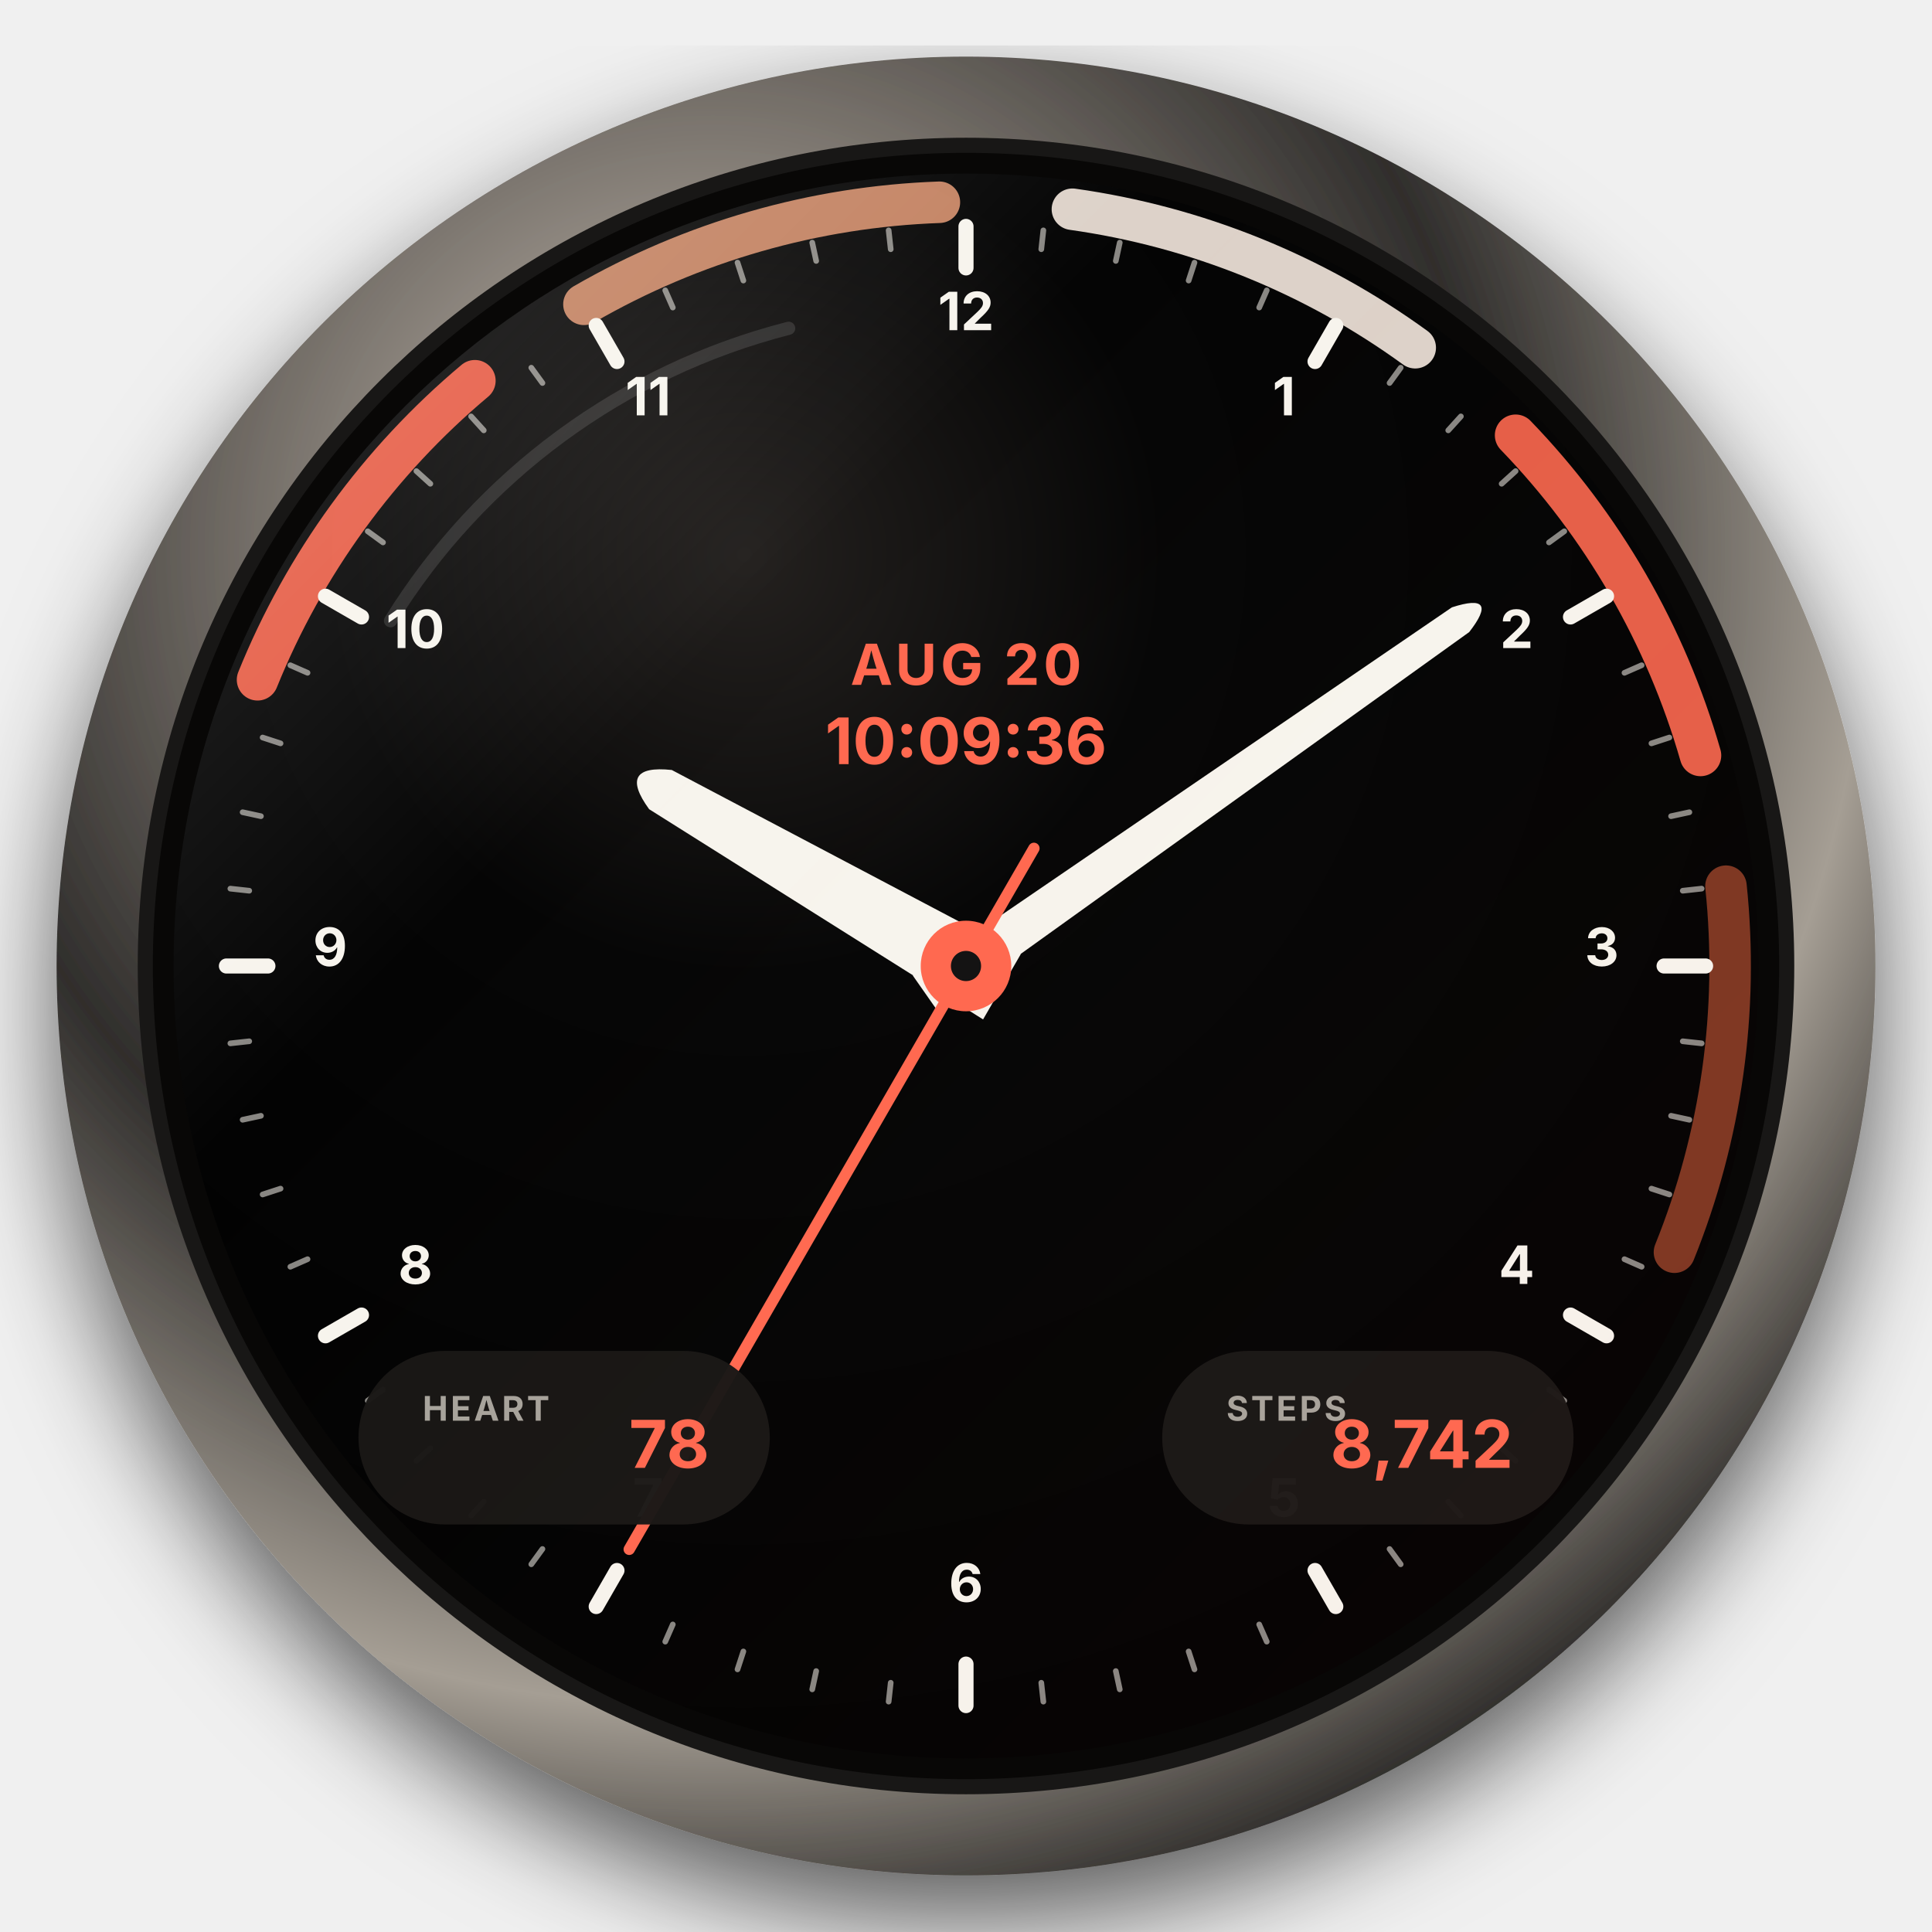
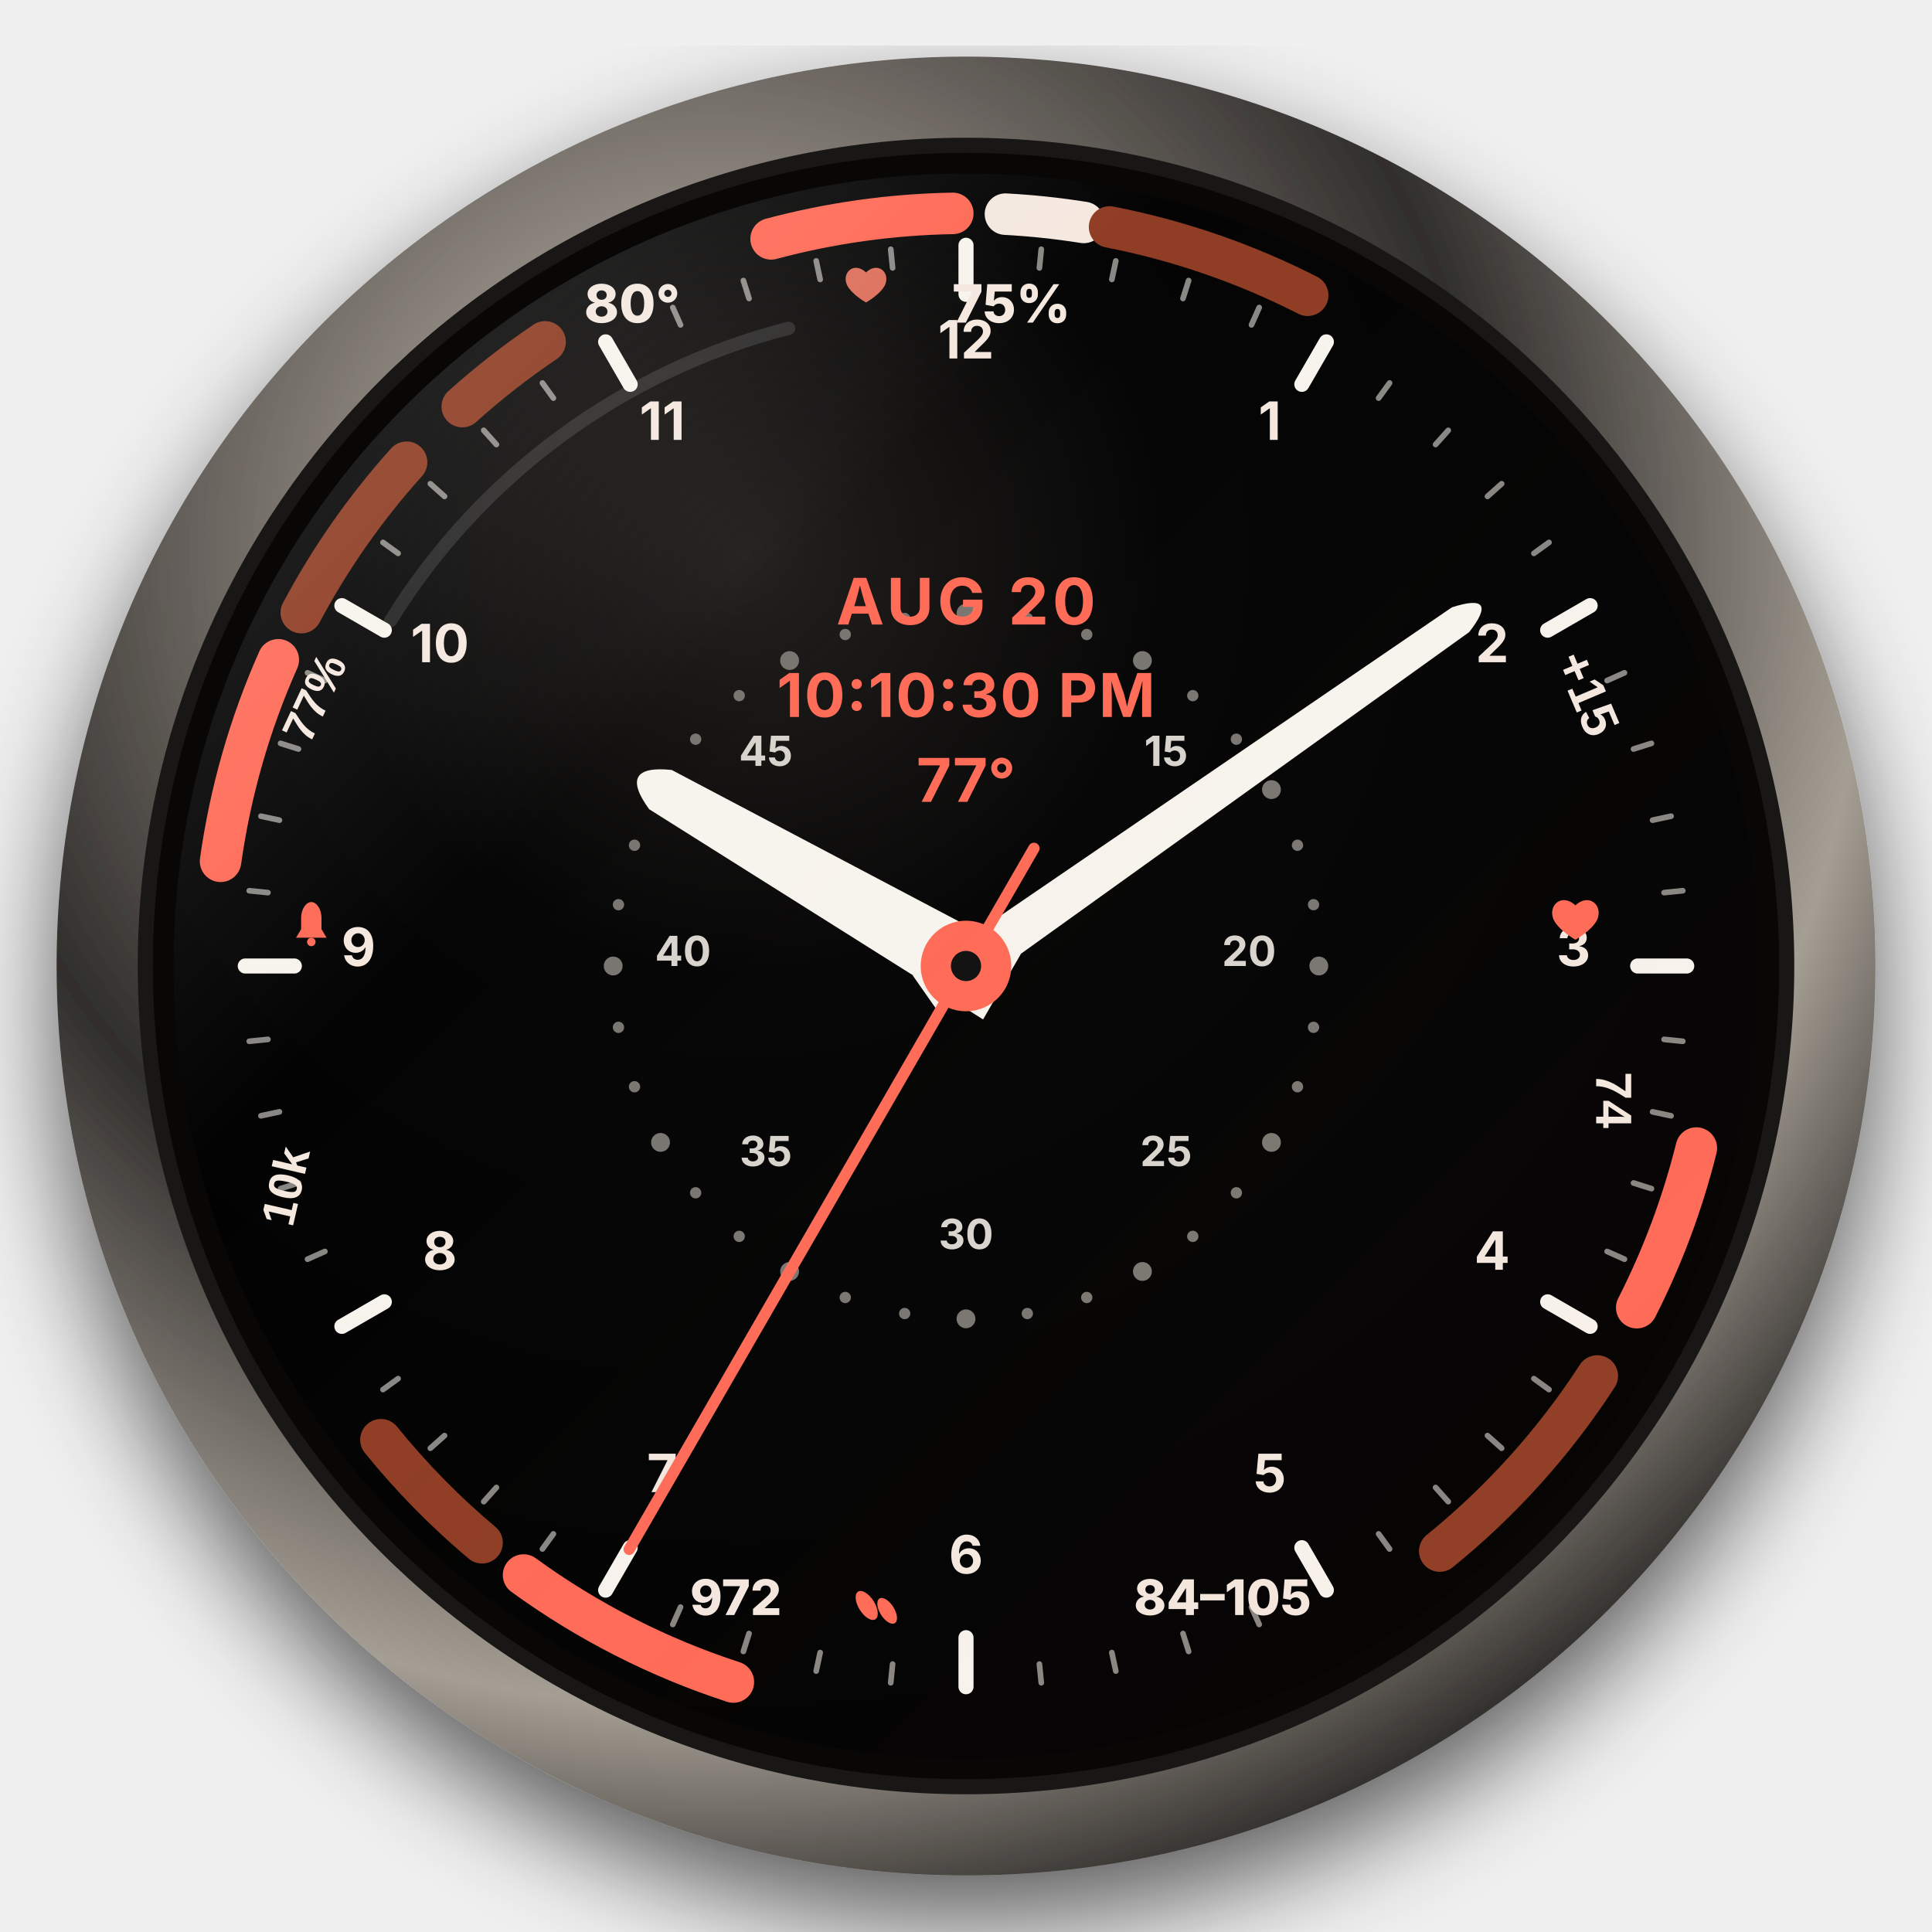
- <svg xmlns="http://www.w3.org/2000/svg" width="1024" height="1024" viewBox="0 0 1024 1024" role="img" aria-label="Ember Atlas live health watch face">
+ <svg xmlns="http://www.w3.org/2000/svg" width="1024" height="1024" viewBox="0 0 1024 1024" role="img" aria-label="Reference Replica live health watch face">
  <defs>
    <radialGradient id="case" cx="36%" cy="27%" r="78%">
      <stop stop-color="#ece5db" />
      <stop offset=".24" stop-color="#8e877f" />
      <stop offset=".55" stop-color="#302e2c" />
      <stop offset=".82" stop-color="#a59e94" />
      <stop offset="1" stop-color="#2b2927" />
    </radialGradient>
    <radialGradient id="glass" cx="36%" cy="24%" r="78%">
      <stop stop-color="#24211f" />
      <stop offset=".34" stop-color="#050505" />
      <stop offset="1" stop-color="#000" />
    </radialGradient>
    <linearGradient id="glint" x1="0" y1="0" x2="1" y2="1">
      <stop stop-color="#fff" stop-opacity=".18" />
      <stop offset=".32" stop-color="#fff" stop-opacity="0" />
-       <stop offset="1" stop-color="#ff684f" stop-opacity=".04" />
+       <stop offset="1" stop-color="#dd715d" stop-opacity=".04" />
    </linearGradient>
    <filter id="shadow" x="-30%" y="-30%" width="160%" height="160%">
      <feDropShadow dx="0" dy="24" stdDeviation="28" flood-color="#000" flood-opacity=".62" />
    </filter>
    <clipPath id="dialClip">
      <circle cx="512" cy="512" r="420" />
    </clipPath>
  </defs>
  <circle cx="512" cy="512" r="482" fill="url(#case)" filter="url(#shadow)" />
  <circle cx="512" cy="512" r="435" fill="#080706" stroke="#181716" stroke-width="8" />
  <circle cx="512" cy="512" r="420" fill="url(#glass)" />
  <g clip-path="url(#dialClip)">
-     <path d="M 136.5 360.3 A405 405 0 0 1 251.7 201.8" fill="none" stroke="#ff684f" stroke-width="22" stroke-linecap="round" opacity=".9" />
-     <path d="M 309.5 161.3 A405 405 0 0 1 497.9 107.2" fill="none" stroke="#d8916e" stroke-width="22" stroke-linecap="round" opacity=".9" />
-     <path d="M 568.4 110.9 A405 405 0 0 1 750.1 184.3" fill="none" stroke="#f5e9df" stroke-width="22" stroke-linecap="round" opacity=".9" />
-     <path d="M 803.3 230.7 A405 405 0 0 1 901.3 400.4" fill="none" stroke="#ff684f" stroke-width="22" stroke-linecap="round" opacity=".9" />
-     <path d="M 914.8 469.7 A405 405 0 0 1 887.5 663.7" fill="none" stroke="#8a3b24" stroke-width="22" stroke-linecap="round" opacity=".9" />
-     <line x1="512.0" y1="142.0" x2="512.0" y2="120.0" stroke="#f7f4ed" stroke-width="8" stroke-linecap="round" opacity="1" />
-     <line x1="551.9" y1="132.1" x2="553.0" y2="122.1" stroke="#f7f4ed" stroke-width="3" stroke-linecap="round" opacity="0.55" />
-     <line x1="591.4" y1="138.3" x2="593.5" y2="128.6" stroke="#f7f4ed" stroke-width="3" stroke-linecap="round" opacity="0.55" />
-     <line x1="630.0" y1="148.7" x2="633.1" y2="139.2" stroke="#f7f4ed" stroke-width="3" stroke-linecap="round" opacity="0.55" />
-     <line x1="667.4" y1="163.0" x2="671.4" y2="153.9" stroke="#f7f4ed" stroke-width="3" stroke-linecap="round" opacity="0.55" />
-     <line x1="697.0" y1="191.6" x2="708.0" y2="172.5" stroke="#f7f4ed" stroke-width="8" stroke-linecap="round" opacity="1" />
-     <line x1="736.5" y1="203.0" x2="742.4" y2="194.9" stroke="#f7f4ed" stroke-width="3" stroke-linecap="round" opacity="0.55" />
-     <line x1="767.6" y1="228.1" x2="774.3" y2="220.7" stroke="#f7f4ed" stroke-width="3" stroke-linecap="round" opacity="0.55" />
-     <line x1="795.9" y1="256.4" x2="803.3" y2="249.7" stroke="#f7f4ed" stroke-width="3" stroke-linecap="round" opacity="0.55" />
-     <line x1="821.0" y1="287.5" x2="829.1" y2="281.6" stroke="#f7f4ed" stroke-width="3" stroke-linecap="round" opacity="0.55" />
-     <line x1="832.4" y1="327.0" x2="851.5" y2="316.0" stroke="#f7f4ed" stroke-width="8" stroke-linecap="round" opacity="1" />
-     <line x1="861.0" y1="356.6" x2="870.1" y2="352.6" stroke="#f7f4ed" stroke-width="3" stroke-linecap="round" opacity="0.55" />
-     <line x1="875.3" y1="394.0" x2="884.8" y2="390.9" stroke="#f7f4ed" stroke-width="3" stroke-linecap="round" opacity="0.55" />
-     <line x1="885.7" y1="432.6" x2="895.4" y2="430.5" stroke="#f7f4ed" stroke-width="3" stroke-linecap="round" opacity="0.55" />
-     <line x1="891.9" y1="472.1" x2="901.9" y2="471.0" stroke="#f7f4ed" stroke-width="3" stroke-linecap="round" opacity="0.55" />
-     <line x1="882.0" y1="512.0" x2="904.0" y2="512.0" stroke="#f7f4ed" stroke-width="8" stroke-linecap="round" opacity="1" />
-     <line x1="891.9" y1="551.9" x2="901.9" y2="553.0" stroke="#f7f4ed" stroke-width="3" stroke-linecap="round" opacity="0.55" />
-     <line x1="885.7" y1="591.4" x2="895.4" y2="593.5" stroke="#f7f4ed" stroke-width="3" stroke-linecap="round" opacity="0.55" />
-     <line x1="875.3" y1="630.0" x2="884.8" y2="633.1" stroke="#f7f4ed" stroke-width="3" stroke-linecap="round" opacity="0.55" />
-     <line x1="861.0" y1="667.4" x2="870.1" y2="671.4" stroke="#f7f4ed" stroke-width="3" stroke-linecap="round" opacity="0.55" />
-     <line x1="832.4" y1="697.0" x2="851.5" y2="708.0" stroke="#f7f4ed" stroke-width="8" stroke-linecap="round" opacity="1" />
-     <line x1="821.0" y1="736.5" x2="829.1" y2="742.4" stroke="#f7f4ed" stroke-width="3" stroke-linecap="round" opacity="0.55" />
-     <line x1="795.9" y1="767.6" x2="803.3" y2="774.3" stroke="#f7f4ed" stroke-width="3" stroke-linecap="round" opacity="0.55" />
-     <line x1="767.6" y1="795.9" x2="774.3" y2="803.3" stroke="#f7f4ed" stroke-width="3" stroke-linecap="round" opacity="0.55" />
-     <line x1="736.5" y1="821.0" x2="742.4" y2="829.1" stroke="#f7f4ed" stroke-width="3" stroke-linecap="round" opacity="0.55" />
-     <line x1="697.0" y1="832.4" x2="708.0" y2="851.5" stroke="#f7f4ed" stroke-width="8" stroke-linecap="round" opacity="1" />
-     <line x1="667.4" y1="861.0" x2="671.4" y2="870.1" stroke="#f7f4ed" stroke-width="3" stroke-linecap="round" opacity="0.55" />
-     <line x1="630.0" y1="875.3" x2="633.1" y2="884.8" stroke="#f7f4ed" stroke-width="3" stroke-linecap="round" opacity="0.55" />
-     <line x1="591.4" y1="885.7" x2="593.5" y2="895.4" stroke="#f7f4ed" stroke-width="3" stroke-linecap="round" opacity="0.55" />
-     <line x1="551.9" y1="891.9" x2="553.0" y2="901.9" stroke="#f7f4ed" stroke-width="3" stroke-linecap="round" opacity="0.55" />
-     <line x1="512.0" y1="882.0" x2="512.0" y2="904.0" stroke="#f7f4ed" stroke-width="8" stroke-linecap="round" opacity="1" />
-     <line x1="472.1" y1="891.9" x2="471.0" y2="901.9" stroke="#f7f4ed" stroke-width="3" stroke-linecap="round" opacity="0.55" />
-     <line x1="432.6" y1="885.7" x2="430.5" y2="895.4" stroke="#f7f4ed" stroke-width="3" stroke-linecap="round" opacity="0.55" />
-     <line x1="394.0" y1="875.3" x2="390.9" y2="884.8" stroke="#f7f4ed" stroke-width="3" stroke-linecap="round" opacity="0.55" />
-     <line x1="356.6" y1="861.0" x2="352.6" y2="870.1" stroke="#f7f4ed" stroke-width="3" stroke-linecap="round" opacity="0.55" />
-     <line x1="327.0" y1="832.4" x2="316.0" y2="851.5" stroke="#f7f4ed" stroke-width="8" stroke-linecap="round" opacity="1" />
-     <line x1="287.5" y1="821.0" x2="281.6" y2="829.1" stroke="#f7f4ed" stroke-width="3" stroke-linecap="round" opacity="0.55" />
-     <line x1="256.4" y1="795.9" x2="249.7" y2="803.3" stroke="#f7f4ed" stroke-width="3" stroke-linecap="round" opacity="0.55" />
-     <line x1="228.1" y1="767.6" x2="220.7" y2="774.3" stroke="#f7f4ed" stroke-width="3" stroke-linecap="round" opacity="0.55" />
-     <line x1="203.0" y1="736.5" x2="194.9" y2="742.4" stroke="#f7f4ed" stroke-width="3" stroke-linecap="round" opacity="0.55" />
-     <line x1="191.6" y1="697.0" x2="172.5" y2="708.0" stroke="#f7f4ed" stroke-width="8" stroke-linecap="round" opacity="1" />
-     <line x1="163.0" y1="667.4" x2="153.9" y2="671.4" stroke="#f7f4ed" stroke-width="3" stroke-linecap="round" opacity="0.55" />
-     <line x1="148.7" y1="630.0" x2="139.2" y2="633.1" stroke="#f7f4ed" stroke-width="3" stroke-linecap="round" opacity="0.55" />
-     <line x1="138.3" y1="591.4" x2="128.6" y2="593.5" stroke="#f7f4ed" stroke-width="3" stroke-linecap="round" opacity="0.55" />
-     <line x1="132.1" y1="551.9" x2="122.1" y2="553.0" stroke="#f7f4ed" stroke-width="3" stroke-linecap="round" opacity="0.55" />
-     <line x1="142.0" y1="512.0" x2="120.0" y2="512.0" stroke="#f7f4ed" stroke-width="8" stroke-linecap="round" opacity="1" />
-     <line x1="132.1" y1="472.1" x2="122.1" y2="471.0" stroke="#f7f4ed" stroke-width="3" stroke-linecap="round" opacity="0.55" />
-     <line x1="138.3" y1="432.6" x2="128.6" y2="430.5" stroke="#f7f4ed" stroke-width="3" stroke-linecap="round" opacity="0.55" />
-     <line x1="148.7" y1="394.0" x2="139.2" y2="390.9" stroke="#f7f4ed" stroke-width="3" stroke-linecap="round" opacity="0.55" />
-     <line x1="163.0" y1="356.6" x2="153.9" y2="352.6" stroke="#f7f4ed" stroke-width="3" stroke-linecap="round" opacity="0.55" />
-     <line x1="191.6" y1="327.0" x2="172.5" y2="316.0" stroke="#f7f4ed" stroke-width="8" stroke-linecap="round" opacity="1" />
-     <line x1="203.0" y1="287.5" x2="194.9" y2="281.6" stroke="#f7f4ed" stroke-width="3" stroke-linecap="round" opacity="0.55" />
-     <line x1="228.1" y1="256.4" x2="220.7" y2="249.7" stroke="#f7f4ed" stroke-width="3" stroke-linecap="round" opacity="0.55" />
-     <line x1="256.4" y1="228.1" x2="249.7" y2="220.7" stroke="#f7f4ed" stroke-width="3" stroke-linecap="round" opacity="0.55" />
-     <line x1="287.5" y1="203.0" x2="281.6" y2="194.9" stroke="#f7f4ed" stroke-width="3" stroke-linecap="round" opacity="0.55" />
-     <line x1="327.0" y1="191.6" x2="316.0" y2="172.5" stroke="#f7f4ed" stroke-width="8" stroke-linecap="round" opacity="1" />
-     <line x1="356.6" y1="163.0" x2="352.6" y2="153.9" stroke="#f7f4ed" stroke-width="3" stroke-linecap="round" opacity="0.55" />
-     <line x1="394.0" y1="148.7" x2="390.9" y2="139.2" stroke="#f7f4ed" stroke-width="3" stroke-linecap="round" opacity="0.55" />
-     <line x1="432.6" y1="138.3" x2="430.5" y2="128.6" stroke="#f7f4ed" stroke-width="3" stroke-linecap="round" opacity="0.55" />
-     <line x1="472.1" y1="132.1" x2="471.0" y2="122.1" stroke="#f7f4ed" stroke-width="3" stroke-linecap="round" opacity="0.55" />
-     <text x="512.0" y="175.0" text-anchor="middle" fill="#f7f4ed" font-family="Arial Rounded MT Bold,Nunito,Inter,Arial,sans-serif" font-size="28" font-weight="700" letter-spacing="0" opacity="1">12</text>
-     <text x="680.5" y="220.149" text-anchor="middle" fill="#f7f4ed" font-family="Arial Rounded MT Bold,Nunito,Inter,Arial,sans-serif" font-size="28" font-weight="700" letter-spacing="0" opacity="1">1</text>
-     <text x="803.851" y="343.5" text-anchor="middle" fill="#f7f4ed" font-family="Arial Rounded MT Bold,Nunito,Inter,Arial,sans-serif" font-size="28" font-weight="700" letter-spacing="0" opacity="1">2</text>
-     <text x="849.0" y="512.0" text-anchor="middle" fill="#f7f4ed" font-family="Arial Rounded MT Bold,Nunito,Inter,Arial,sans-serif" font-size="28" font-weight="700" letter-spacing="0" opacity="1">3</text>
-     <text x="803.851" y="680.5" text-anchor="middle" fill="#f7f4ed" font-family="Arial Rounded MT Bold,Nunito,Inter,Arial,sans-serif" font-size="28" font-weight="700" letter-spacing="0" opacity="1">4</text>
-     <text x="680.5" y="803.851" text-anchor="middle" fill="#f7f4ed" font-family="Arial Rounded MT Bold,Nunito,Inter,Arial,sans-serif" font-size="28" font-weight="700" letter-spacing="0" opacity="1">5</text>
-     <text x="512.0" y="849.0" text-anchor="middle" fill="#f7f4ed" font-family="Arial Rounded MT Bold,Nunito,Inter,Arial,sans-serif" font-size="28" font-weight="700" letter-spacing="0" opacity="1">6</text>
-     <text x="343.5" y="803.851" text-anchor="middle" fill="#f7f4ed" font-family="Arial Rounded MT Bold,Nunito,Inter,Arial,sans-serif" font-size="28" font-weight="700" letter-spacing="0" opacity="1">7</text>
-     <text x="220.149" y="680.5" text-anchor="middle" fill="#f7f4ed" font-family="Arial Rounded MT Bold,Nunito,Inter,Arial,sans-serif" font-size="28" font-weight="700" letter-spacing="0" opacity="1">8</text>
-     <text x="175.0" y="512.0" text-anchor="middle" fill="#f7f4ed" font-family="Arial Rounded MT Bold,Nunito,Inter,Arial,sans-serif" font-size="28" font-weight="700" letter-spacing="0" opacity="1">9</text>
-     <text x="220.149" y="343.5" text-anchor="middle" fill="#f7f4ed" font-family="Arial Rounded MT Bold,Nunito,Inter,Arial,sans-serif" font-size="28" font-weight="700" letter-spacing="0" opacity="1">10</text>
-     <text x="343.5" y="220.149" text-anchor="middle" fill="#f7f4ed" font-family="Arial Rounded MT Bold,Nunito,Inter,Arial,sans-serif" font-size="28" font-weight="700" letter-spacing="0" opacity="1">11</text>
+     <path d="M116.9 456.5 A399 399 0 0 1 147.5 349.7" fill="none" stroke="#ff6b57" stroke-width="22" stroke-linecap="round" />
+     <path d="M159.7 324.7 A399 399 0 0 1 215.5 245.0" fill="none" stroke="#8f3d24" stroke-width="22" stroke-linecap="round" />
+     <path d="M245.0 215.5 A399 399 0 0 1 288.9 181.2" fill="none" stroke="#8f3d24" stroke-width="22" stroke-linecap="round" />
+     <path d="M408.7 126.6 A399 399 0 0 1 505.0 113.1" fill="none" stroke="#ff6b57" stroke-width="22" stroke-linecap="round" />
+     <path d="M532.9 113.5 A399 399 0 0 1 574.4 117.9" fill="none" stroke="#f4e8df" stroke-width="22" stroke-linecap="round" />
+     <path d="M588.1 120.3 A399 399 0 0 1 693.1 156.5" fill="none" stroke="#8f3d24" stroke-width="22" stroke-linecap="round" />
+     <path d="M899.1 608.5 A399 399 0 0 1 867.5 693.1" fill="none" stroke="#ff6b57" stroke-width="22" stroke-linecap="round" />
+     <path d="M846.6 729.3 A399 399 0 0 1 763.1 822.1" fill="none" stroke="#8f3d24" stroke-width="22" stroke-linecap="round" />
+     <path d="M388.7 891.5 A399 399 0 0 1 277.5 834.8" fill="none" stroke="#ff6b57" stroke-width="22" stroke-linecap="round" />
+     <path d="M255.5 817.7 A399 399 0 0 1 201.9 763.1" fill="none" stroke="#8f3d24" stroke-width="22" stroke-linecap="round" />
+     <line x1="512.0" y1="156.0" x2="512.0" y2="130.0" stroke="#f7f4ed" stroke-width="8" stroke-linecap="round" opacity="1" />
+     <line x1="550.9" y1="142.0" x2="551.9" y2="132.1" stroke="#f7f4ed" stroke-width="3" stroke-linecap="round" opacity="0.55" />
+     <line x1="589.3" y1="148.1" x2="591.4" y2="138.3" stroke="#f7f4ed" stroke-width="3" stroke-linecap="round" opacity="0.55" />
+     <line x1="627.0" y1="158.2" x2="630.0" y2="148.7" stroke="#f7f4ed" stroke-width="3" stroke-linecap="round" opacity="0.55" />
+     <line x1="663.3" y1="172.2" x2="667.4" y2="163.0" stroke="#f7f4ed" stroke-width="3" stroke-linecap="round" opacity="0.55" />
+     <line x1="690.0" y1="203.7" x2="703.0" y2="181.2" stroke="#f7f4ed" stroke-width="8" stroke-linecap="round" opacity="1" />
+     <line x1="730.7" y1="211.0" x2="736.5" y2="203.0" stroke="#f7f4ed" stroke-width="3" stroke-linecap="round" opacity="0.55" />
+     <line x1="760.9" y1="235.6" x2="767.6" y2="228.1" stroke="#f7f4ed" stroke-width="3" stroke-linecap="round" opacity="0.55" />
+     <line x1="788.4" y1="263.1" x2="795.9" y2="256.4" stroke="#f7f4ed" stroke-width="3" stroke-linecap="round" opacity="0.55" />
+     <line x1="813.0" y1="293.3" x2="821.0" y2="287.5" stroke="#f7f4ed" stroke-width="3" stroke-linecap="round" opacity="0.55" />
+     <line x1="820.3" y1="334.0" x2="842.8" y2="321.0" stroke="#f7f4ed" stroke-width="8" stroke-linecap="round" opacity="1" />
+     <line x1="851.8" y1="360.7" x2="861.0" y2="356.6" stroke="#f7f4ed" stroke-width="3" stroke-linecap="round" opacity="0.55" />
+     <line x1="865.8" y1="397.0" x2="875.3" y2="394.0" stroke="#f7f4ed" stroke-width="3" stroke-linecap="round" opacity="0.55" />
+     <line x1="875.9" y1="434.7" x2="885.7" y2="432.6" stroke="#f7f4ed" stroke-width="3" stroke-linecap="round" opacity="0.55" />
+     <line x1="882.0" y1="473.1" x2="891.9" y2="472.1" stroke="#f7f4ed" stroke-width="3" stroke-linecap="round" opacity="0.55" />
+     <line x1="868.0" y1="512.0" x2="894.0" y2="512.0" stroke="#f7f4ed" stroke-width="8" stroke-linecap="round" opacity="1" />
+     <line x1="882.0" y1="550.9" x2="891.9" y2="551.9" stroke="#f7f4ed" stroke-width="3" stroke-linecap="round" opacity="0.55" />
+     <line x1="875.9" y1="589.3" x2="885.7" y2="591.4" stroke="#f7f4ed" stroke-width="3" stroke-linecap="round" opacity="0.55" />
+     <line x1="865.8" y1="627.0" x2="875.3" y2="630.0" stroke="#f7f4ed" stroke-width="3" stroke-linecap="round" opacity="0.55" />
+     <line x1="851.8" y1="663.3" x2="861.0" y2="667.4" stroke="#f7f4ed" stroke-width="3" stroke-linecap="round" opacity="0.55" />
+     <line x1="820.3" y1="690.0" x2="842.8" y2="703.0" stroke="#f7f4ed" stroke-width="8" stroke-linecap="round" opacity="1" />
+     <line x1="813.0" y1="730.7" x2="821.0" y2="736.5" stroke="#f7f4ed" stroke-width="3" stroke-linecap="round" opacity="0.55" />
+     <line x1="788.4" y1="760.9" x2="795.9" y2="767.6" stroke="#f7f4ed" stroke-width="3" stroke-linecap="round" opacity="0.55" />
+     <line x1="760.9" y1="788.4" x2="767.6" y2="795.9" stroke="#f7f4ed" stroke-width="3" stroke-linecap="round" opacity="0.55" />
+     <line x1="730.7" y1="813.0" x2="736.5" y2="821.0" stroke="#f7f4ed" stroke-width="3" stroke-linecap="round" opacity="0.55" />
+     <line x1="690.0" y1="820.3" x2="703.0" y2="842.8" stroke="#f7f4ed" stroke-width="8" stroke-linecap="round" opacity="1" />
+     <line x1="663.3" y1="851.8" x2="667.4" y2="861.0" stroke="#f7f4ed" stroke-width="3" stroke-linecap="round" opacity="0.55" />
+     <line x1="627.0" y1="865.8" x2="630.0" y2="875.3" stroke="#f7f4ed" stroke-width="3" stroke-linecap="round" opacity="0.55" />
+     <line x1="589.3" y1="875.9" x2="591.4" y2="885.7" stroke="#f7f4ed" stroke-width="3" stroke-linecap="round" opacity="0.55" />
+     <line x1="550.9" y1="882.0" x2="551.9" y2="891.9" stroke="#f7f4ed" stroke-width="3" stroke-linecap="round" opacity="0.55" />
+     <line x1="512.0" y1="868.0" x2="512.0" y2="894.0" stroke="#f7f4ed" stroke-width="8" stroke-linecap="round" opacity="1" />
+     <line x1="473.1" y1="882.0" x2="472.1" y2="891.9" stroke="#f7f4ed" stroke-width="3" stroke-linecap="round" opacity="0.55" />
+     <line x1="434.7" y1="875.9" x2="432.6" y2="885.7" stroke="#f7f4ed" stroke-width="3" stroke-linecap="round" opacity="0.55" />
+     <line x1="397.0" y1="865.8" x2="394.0" y2="875.3" stroke="#f7f4ed" stroke-width="3" stroke-linecap="round" opacity="0.55" />
+     <line x1="360.7" y1="851.8" x2="356.6" y2="861.0" stroke="#f7f4ed" stroke-width="3" stroke-linecap="round" opacity="0.55" />
+     <line x1="334.0" y1="820.3" x2="321.0" y2="842.8" stroke="#f7f4ed" stroke-width="8" stroke-linecap="round" opacity="1" />
+     <line x1="293.3" y1="813.0" x2="287.5" y2="821.0" stroke="#f7f4ed" stroke-width="3" stroke-linecap="round" opacity="0.55" />
+     <line x1="263.1" y1="788.4" x2="256.4" y2="795.9" stroke="#f7f4ed" stroke-width="3" stroke-linecap="round" opacity="0.55" />
+     <line x1="235.6" y1="760.9" x2="228.1" y2="767.6" stroke="#f7f4ed" stroke-width="3" stroke-linecap="round" opacity="0.55" />
+     <line x1="211.0" y1="730.7" x2="203.0" y2="736.5" stroke="#f7f4ed" stroke-width="3" stroke-linecap="round" opacity="0.55" />
+     <line x1="203.7" y1="690.0" x2="181.2" y2="703.0" stroke="#f7f4ed" stroke-width="8" stroke-linecap="round" opacity="1" />
+     <line x1="172.2" y1="663.3" x2="163.0" y2="667.4" stroke="#f7f4ed" stroke-width="3" stroke-linecap="round" opacity="0.55" />
+     <line x1="158.2" y1="627.0" x2="148.7" y2="630.0" stroke="#f7f4ed" stroke-width="3" stroke-linecap="round" opacity="0.55" />
+     <line x1="148.1" y1="589.3" x2="138.3" y2="591.4" stroke="#f7f4ed" stroke-width="3" stroke-linecap="round" opacity="0.55" />
+     <line x1="142.0" y1="550.9" x2="132.1" y2="551.9" stroke="#f7f4ed" stroke-width="3" stroke-linecap="round" opacity="0.55" />
+     <line x1="156.0" y1="512.0" x2="130.0" y2="512.0" stroke="#f7f4ed" stroke-width="8" stroke-linecap="round" opacity="1" />
+     <line x1="142.0" y1="473.1" x2="132.1" y2="472.1" stroke="#f7f4ed" stroke-width="3" stroke-linecap="round" opacity="0.55" />
+     <line x1="148.1" y1="434.7" x2="138.3" y2="432.6" stroke="#f7f4ed" stroke-width="3" stroke-linecap="round" opacity="0.55" />
+     <line x1="158.2" y1="397.0" x2="148.7" y2="394.0" stroke="#f7f4ed" stroke-width="3" stroke-linecap="round" opacity="0.55" />
+     <line x1="172.2" y1="360.7" x2="163.0" y2="356.6" stroke="#f7f4ed" stroke-width="3" stroke-linecap="round" opacity="0.55" />
+     <line x1="203.7" y1="334.0" x2="181.2" y2="321.0" stroke="#f7f4ed" stroke-width="8" stroke-linecap="round" opacity="1" />
+     <line x1="211.0" y1="293.3" x2="203.0" y2="287.5" stroke="#f7f4ed" stroke-width="3" stroke-linecap="round" opacity="0.55" />
+     <line x1="235.6" y1="263.1" x2="228.1" y2="256.4" stroke="#f7f4ed" stroke-width="3" stroke-linecap="round" opacity="0.55" />
+     <line x1="263.1" y1="235.6" x2="256.4" y2="228.1" stroke="#f7f4ed" stroke-width="3" stroke-linecap="round" opacity="0.55" />
+     <line x1="293.3" y1="211.0" x2="287.5" y2="203.0" stroke="#f7f4ed" stroke-width="3" stroke-linecap="round" opacity="0.55" />
+     <line x1="334.0" y1="203.7" x2="321.0" y2="181.2" stroke="#f7f4ed" stroke-width="8" stroke-linecap="round" opacity="1" />
+     <line x1="360.7" y1="172.2" x2="356.6" y2="163.0" stroke="#f7f4ed" stroke-width="3" stroke-linecap="round" opacity="0.55" />
+     <line x1="397.0" y1="158.2" x2="394.0" y2="148.7" stroke="#f7f4ed" stroke-width="3" stroke-linecap="round" opacity="0.55" />
+     <line x1="434.7" y1="148.1" x2="432.6" y2="138.3" stroke="#f7f4ed" stroke-width="3" stroke-linecap="round" opacity="0.55" />
+     <line x1="473.1" y1="142.0" x2="472.1" y2="132.1" stroke="#f7f4ed" stroke-width="3" stroke-linecap="round" opacity="0.55" />
+     <text x="512.0" y="190.0" text-anchor="middle" fill="#f4e8df" font-family="Arial Rounded MT Bold,Nunito,Inter,Arial,sans-serif" font-size="28" font-weight="700" letter-spacing="0" opacity="1">12</text>
+     <text x="673.0" y="233.14" text-anchor="middle" fill="#f4e8df" font-family="Arial Rounded MT Bold,Nunito,Inter,Arial,sans-serif" font-size="28" font-weight="700" letter-spacing="0" opacity="1">1</text>
+     <text x="790.86" y="351.0" text-anchor="middle" fill="#f4e8df" font-family="Arial Rounded MT Bold,Nunito,Inter,Arial,sans-serif" font-size="28" font-weight="700" letter-spacing="0" opacity="1">2</text>
+     <text x="834.0" y="512.0" text-anchor="middle" fill="#f4e8df" font-family="Arial Rounded MT Bold,Nunito,Inter,Arial,sans-serif" font-size="28" font-weight="700" letter-spacing="0" opacity="1">3</text>
+     <text x="790.86" y="673.0" text-anchor="middle" fill="#f4e8df" font-family="Arial Rounded MT Bold,Nunito,Inter,Arial,sans-serif" font-size="28" font-weight="700" letter-spacing="0" opacity="1">4</text>
+     <text x="673.0" y="790.86" text-anchor="middle" fill="#f4e8df" font-family="Arial Rounded MT Bold,Nunito,Inter,Arial,sans-serif" font-size="28" font-weight="700" letter-spacing="0" opacity="1">5</text>
+     <text x="512.0" y="834.0" text-anchor="middle" fill="#f4e8df" font-family="Arial Rounded MT Bold,Nunito,Inter,Arial,sans-serif" font-size="28" font-weight="700" letter-spacing="0" opacity="1">6</text>
+     <text x="351" y="790.86" text-anchor="middle" fill="#f4e8df" font-family="Arial Rounded MT Bold,Nunito,Inter,Arial,sans-serif" font-size="28" font-weight="700" letter-spacing="0" opacity="1">7</text>
+     <text x="233.14" y="673.0" text-anchor="middle" fill="#f4e8df" font-family="Arial Rounded MT Bold,Nunito,Inter,Arial,sans-serif" font-size="28" font-weight="700" letter-spacing="0" opacity="1">8</text>
+     <text x="190.0" y="512.0" text-anchor="middle" fill="#f4e8df" font-family="Arial Rounded MT Bold,Nunito,Inter,Arial,sans-serif" font-size="28" font-weight="700" letter-spacing="0" opacity="1">9</text>
+     <text x="233.14" y="351.0" text-anchor="middle" fill="#f4e8df" font-family="Arial Rounded MT Bold,Nunito,Inter,Arial,sans-serif" font-size="28" font-weight="700" letter-spacing="0" opacity="1">10</text>
+     <text x="351" y="233.14" text-anchor="middle" fill="#f4e8df" font-family="Arial Rounded MT Bold,Nunito,Inter,Arial,sans-serif" font-size="28" font-weight="700" letter-spacing="0" opacity="1">11</text>
+     <circle cx="512.0" cy="325.0" r="5" fill="#797671" />
+     <circle cx="544.5" cy="327.8" r="3" fill="#797671" />
+     <circle cx="576.0" cy="336.3" r="3" fill="#797671" />
+     <circle cx="605.5" cy="350.1" r="5" fill="#797671" />
+     <circle cx="632.2" cy="368.7" r="3" fill="#797671" />
+     <circle cx="655.3" cy="391.8" r="3" fill="#797671" />
+     <circle cx="673.9" cy="418.5" r="5" fill="#797671" />
+     <circle cx="687.7" cy="448.0" r="3" fill="#797671" />
+     <circle cx="696.2" cy="479.5" r="3" fill="#797671" />
+     <circle cx="699.0" cy="512.0" r="5" fill="#797671" />
+     <circle cx="696.2" cy="544.5" r="3" fill="#797671" />
+     <circle cx="687.7" cy="576.0" r="3" fill="#797671" />
+     <circle cx="673.9" cy="605.5" r="5" fill="#797671" />
+     <circle cx="655.3" cy="632.2" r="3" fill="#797671" />
+     <circle cx="632.2" cy="655.3" r="3" fill="#797671" />
+     <circle cx="605.5" cy="673.9" r="5" fill="#797671" />
+     <circle cx="576.0" cy="687.7" r="3" fill="#797671" />
+     <circle cx="544.5" cy="696.2" r="3" fill="#797671" />
+     <circle cx="512.0" cy="699.0" r="5" fill="#797671" />
+     <circle cx="479.5" cy="696.2" r="3" fill="#797671" />
+     <circle cx="448.0" cy="687.7" r="3" fill="#797671" />
+     <circle cx="418.5" cy="673.9" r="5" fill="#797671" />
+     <circle cx="391.8" cy="655.3" r="3" fill="#797671" />
+     <circle cx="368.7" cy="632.2" r="3" fill="#797671" />
+     <circle cx="350.1" cy="605.5" r="5" fill="#797671" />
+     <circle cx="336.3" cy="576.0" r="3" fill="#797671" />
+     <circle cx="327.8" cy="544.5" r="3" fill="#797671" />
+     <circle cx="325.0" cy="512.0" r="5" fill="#797671" />
+     <circle cx="327.8" cy="479.5" r="3" fill="#797671" />
+     <circle cx="336.3" cy="448.0" r="3" fill="#797671" />
+     <circle cx="350.1" cy="418.5" r="5" fill="#797671" />
+     <circle cx="368.7" cy="391.8" r="3" fill="#797671" />
+     <circle cx="391.8" cy="368.7" r="3" fill="#797671" />
+     <circle cx="418.5" cy="350.1" r="5" fill="#797671" />
+     <circle cx="448.0" cy="336.3" r="3" fill="#797671" />
+     <circle cx="479.5" cy="327.8" r="3" fill="#797671" />
+     <text x="618.066" y="405.934" text-anchor="middle" fill="#d8d4cd" font-family="Arial Rounded MT Bold,Nunito,Inter,Arial,sans-serif" font-size="22" font-weight="700" letter-spacing="0" opacity="1">15</text>
+     <text x="662.0" y="512.0" text-anchor="middle" fill="#d8d4cd" font-family="Arial Rounded MT Bold,Nunito,Inter,Arial,sans-serif" font-size="22" font-weight="700" letter-spacing="0" opacity="1">20</text>
+     <text x="618.066" y="618.066" text-anchor="middle" fill="#d8d4cd" font-family="Arial Rounded MT Bold,Nunito,Inter,Arial,sans-serif" font-size="22" font-weight="700" letter-spacing="0" opacity="1">25</text>
+     <text x="512.0" y="662.0" text-anchor="middle" fill="#d8d4cd" font-family="Arial Rounded MT Bold,Nunito,Inter,Arial,sans-serif" font-size="22" font-weight="700" letter-spacing="0" opacity="1">30</text>
+     <text x="405.934" y="618.066" text-anchor="middle" fill="#d8d4cd" font-family="Arial Rounded MT Bold,Nunito,Inter,Arial,sans-serif" font-size="22" font-weight="700" letter-spacing="0" opacity="1">35</text>
+     <text x="362.0" y="512.0" text-anchor="middle" fill="#d8d4cd" font-family="Arial Rounded MT Bold,Nunito,Inter,Arial,sans-serif" font-size="22" font-weight="700" letter-spacing="0" opacity="1">40</text>
+     <text x="405.934" y="405.934" text-anchor="middle" fill="#d8d4cd" font-family="Arial Rounded MT Bold,Nunito,Inter,Arial,sans-serif" font-size="22" font-weight="700" letter-spacing="0" opacity="1">45</text>
+     <text x="335" y="171" text-anchor="middle" fill="#f4e8df" font-family="Arial Rounded MT Bold,Nunito,Inter,Arial,sans-serif" font-size="28" font-weight="800" letter-spacing="0" opacity="1">80°</text>
+     <path d="M0 8 C-15-6-31 8-24 24 C-18 36 0 46 0 46 C0 46 18 36 24 24 C31 8 15-6 0 8Z" fill="#dd715d" transform="translate(459 141) scale(0.42)" />
+     <text x="536" y="171" text-anchor="middle" fill="#f4e8df" font-family="Arial Rounded MT Bold,Nunito,Inter,Arial,sans-serif" font-size="28" font-weight="800" letter-spacing="0" opacity="1" data-live="heart_percent">75%</text>
+     <text x="824" y="350" fill="#f4e8df" font-family="Arial Rounded MT Bold,Arial,sans-serif" font-size="27" font-weight="800" transform="rotate(67 824 350)">+15</text>
+     <path d="M0 8 C-15-6-31 8-24 24 C-18 36 0 46 0 46 C0 46 18 36 24 24 C31 8 15-6 0 8Z" fill="#ff6b57" transform="translate(835 476) scale(0.48)" />
+     <text x="846" y="568" fill="#f4e8df" font-family="Arial Rounded MT Bold,Arial,sans-serif" font-size="27" font-weight="800" transform="rotate(90 846 568)">74</text>
+     <text x="648" y="856" text-anchor="middle" fill="#f4e8df" font-family="Arial Rounded MT Bold,Nunito,Inter,Arial,sans-serif" font-size="26" font-weight="800" letter-spacing="0" opacity="1">84–105</text>
+     <g transform="translate(464 852) rotate(-32) scale(0.48)" fill="#ff6b57">
+       <ellipse cx="-7" cy="-7" rx="9" ry="18" />
+       <ellipse cx="9" cy="10" rx="8" ry="16" />
+     </g>
+     <text x="390" y="856" text-anchor="middle" fill="#f4e8df" font-family="Arial Rounded MT Bold,Nunito,Inter,Arial,sans-serif" font-size="26" font-weight="800" letter-spacing="0" opacity="1">972</text>
+     <text x="155" y="651" fill="#f4e8df" font-family="Arial Rounded MT Bold,Arial,sans-serif" font-size="25" font-weight="800" transform="rotate(-77 155 651)">10k</text>
+     <g transform="translate(165 488) scale(0.45)" fill="#ff6b57">
+       <path d="M-18 20 H18 L12 10 V-3 C12-14 6-22 0-22 C-6-22-12-14-12-3 V10Z" />
+       <circle cy="25" r="5" />
+     </g>
+     <text x="164" y="395" fill="#f4e8df" font-family="Arial Rounded MT Bold,Arial,sans-serif" font-size="24" font-weight="800" transform="rotate(-65 164 395)">77%</text>
+     <text x="512" y="331" text-anchor="middle" fill="#ff6b57" font-family="Arial Rounded MT Bold,Nunito,Inter,Arial,sans-serif" font-size="34" font-weight="650" letter-spacing="2" opacity="1" data-live="date">AUG 20</text>
+     <text x="512" y="380" text-anchor="middle" fill="#ff6b57" font-family="Arial Rounded MT Bold,Nunito,Inter,Arial,sans-serif" font-size="32" font-weight="650" letter-spacing="0.8" opacity="1" data-live="time_seconds_12">10:10:30 PM</text>
+     <text x="512" y="425" text-anchor="middle" fill="#ff6b57" font-family="Arial Rounded MT Bold,Nunito,Inter,Arial,sans-serif" font-size="32" font-weight="650" letter-spacing="0" opacity="1" data-live="temperature_face">77°</text>
    <g>
      <g data-hand="hour" transform="rotate(300 512 512)">
        <path d="M492 534 L500 325 Q512 298 524 325 L532 534Z" fill="#f7f4ed" />
      </g>
      <g data-hand="minute" transform="rotate(55 512 512)">
        <path d="M500 538 L504 192 Q512 166 520 192 L524 538Z" fill="#f7f4ed" />
      </g>
      <g data-hand="second" transform="rotate(210 512 512)">
-         <line x1="512" y1="584" x2="512" y2="155" stroke="#ff684f" stroke-width="6" stroke-linecap="round" />
+         <line x1="512" y1="584" x2="512" y2="155" stroke="#ff6b57" stroke-width="6" stroke-linecap="round" />
      </g>
-       <circle cx="512" cy="512" r="24" fill="#ff684f" />
+       <circle cx="512" cy="512" r="24" fill="#ff6b57" />
      <circle cx="512" cy="512" r="8" fill="#111" />
-     </g>
-     <text x="512" y="363" text-anchor="middle" fill="#ff684f" font-family="Arial Rounded MT Bold,Nunito,Inter,Arial,sans-serif" font-size="30" font-weight="650" letter-spacing="2" opacity="1" data-live="date">AUG 20</text>
-     <text x="512" y="405" text-anchor="middle" fill="#ff684f" font-family="Arial Rounded MT Bold,Nunito,Inter,Arial,sans-serif" font-size="34" font-weight="650" letter-spacing="0" opacity="1" data-live="time_seconds">10:09:36</text>
-     <g>
-       <rect x="190" y="716" width="218" height="92" rx="46" fill="#171513" opacity=".98" />
-       <text x="224" y="753" text-anchor="start" fill="#a7a39b" font-family="Arial Rounded MT Bold,Nunito,Inter,Arial,sans-serif" font-size="18" font-weight="700" letter-spacing="1.4" opacity="1">HEART</text>
-       <text x="376" y="778" text-anchor="end" fill="#ff684f" font-family="Arial Rounded MT Bold,Nunito,Inter,Arial,sans-serif" font-size="35" font-weight="750" letter-spacing="0" opacity="1" data-live="heart">78</text>
-     </g>
-     <g>
-       <rect x="616" y="716" width="218" height="92" rx="46" fill="#171513" opacity=".98" />
-       <text x="650" y="753" text-anchor="start" fill="#a7a39b" font-family="Arial Rounded MT Bold,Nunito,Inter,Arial,sans-serif" font-size="18" font-weight="700" letter-spacing="1.4" opacity="1">STEPS</text>
-       <text x="802" y="778" text-anchor="end" fill="#ff684f" font-family="Arial Rounded MT Bold,Nunito,Inter,Arial,sans-serif" font-size="35" font-weight="750" letter-spacing="0" opacity="1" data-live="steps">8,742</text>
    </g>
  </g>
  <circle cx="512" cy="512" r="420" fill="url(#glint)" pointer-events="none" />
  <path d="M207 329 A350 350 0 0 1 418 174" fill="none" stroke="#fff" stroke-width="7" stroke-linecap="round" opacity=".12" />
</svg>
